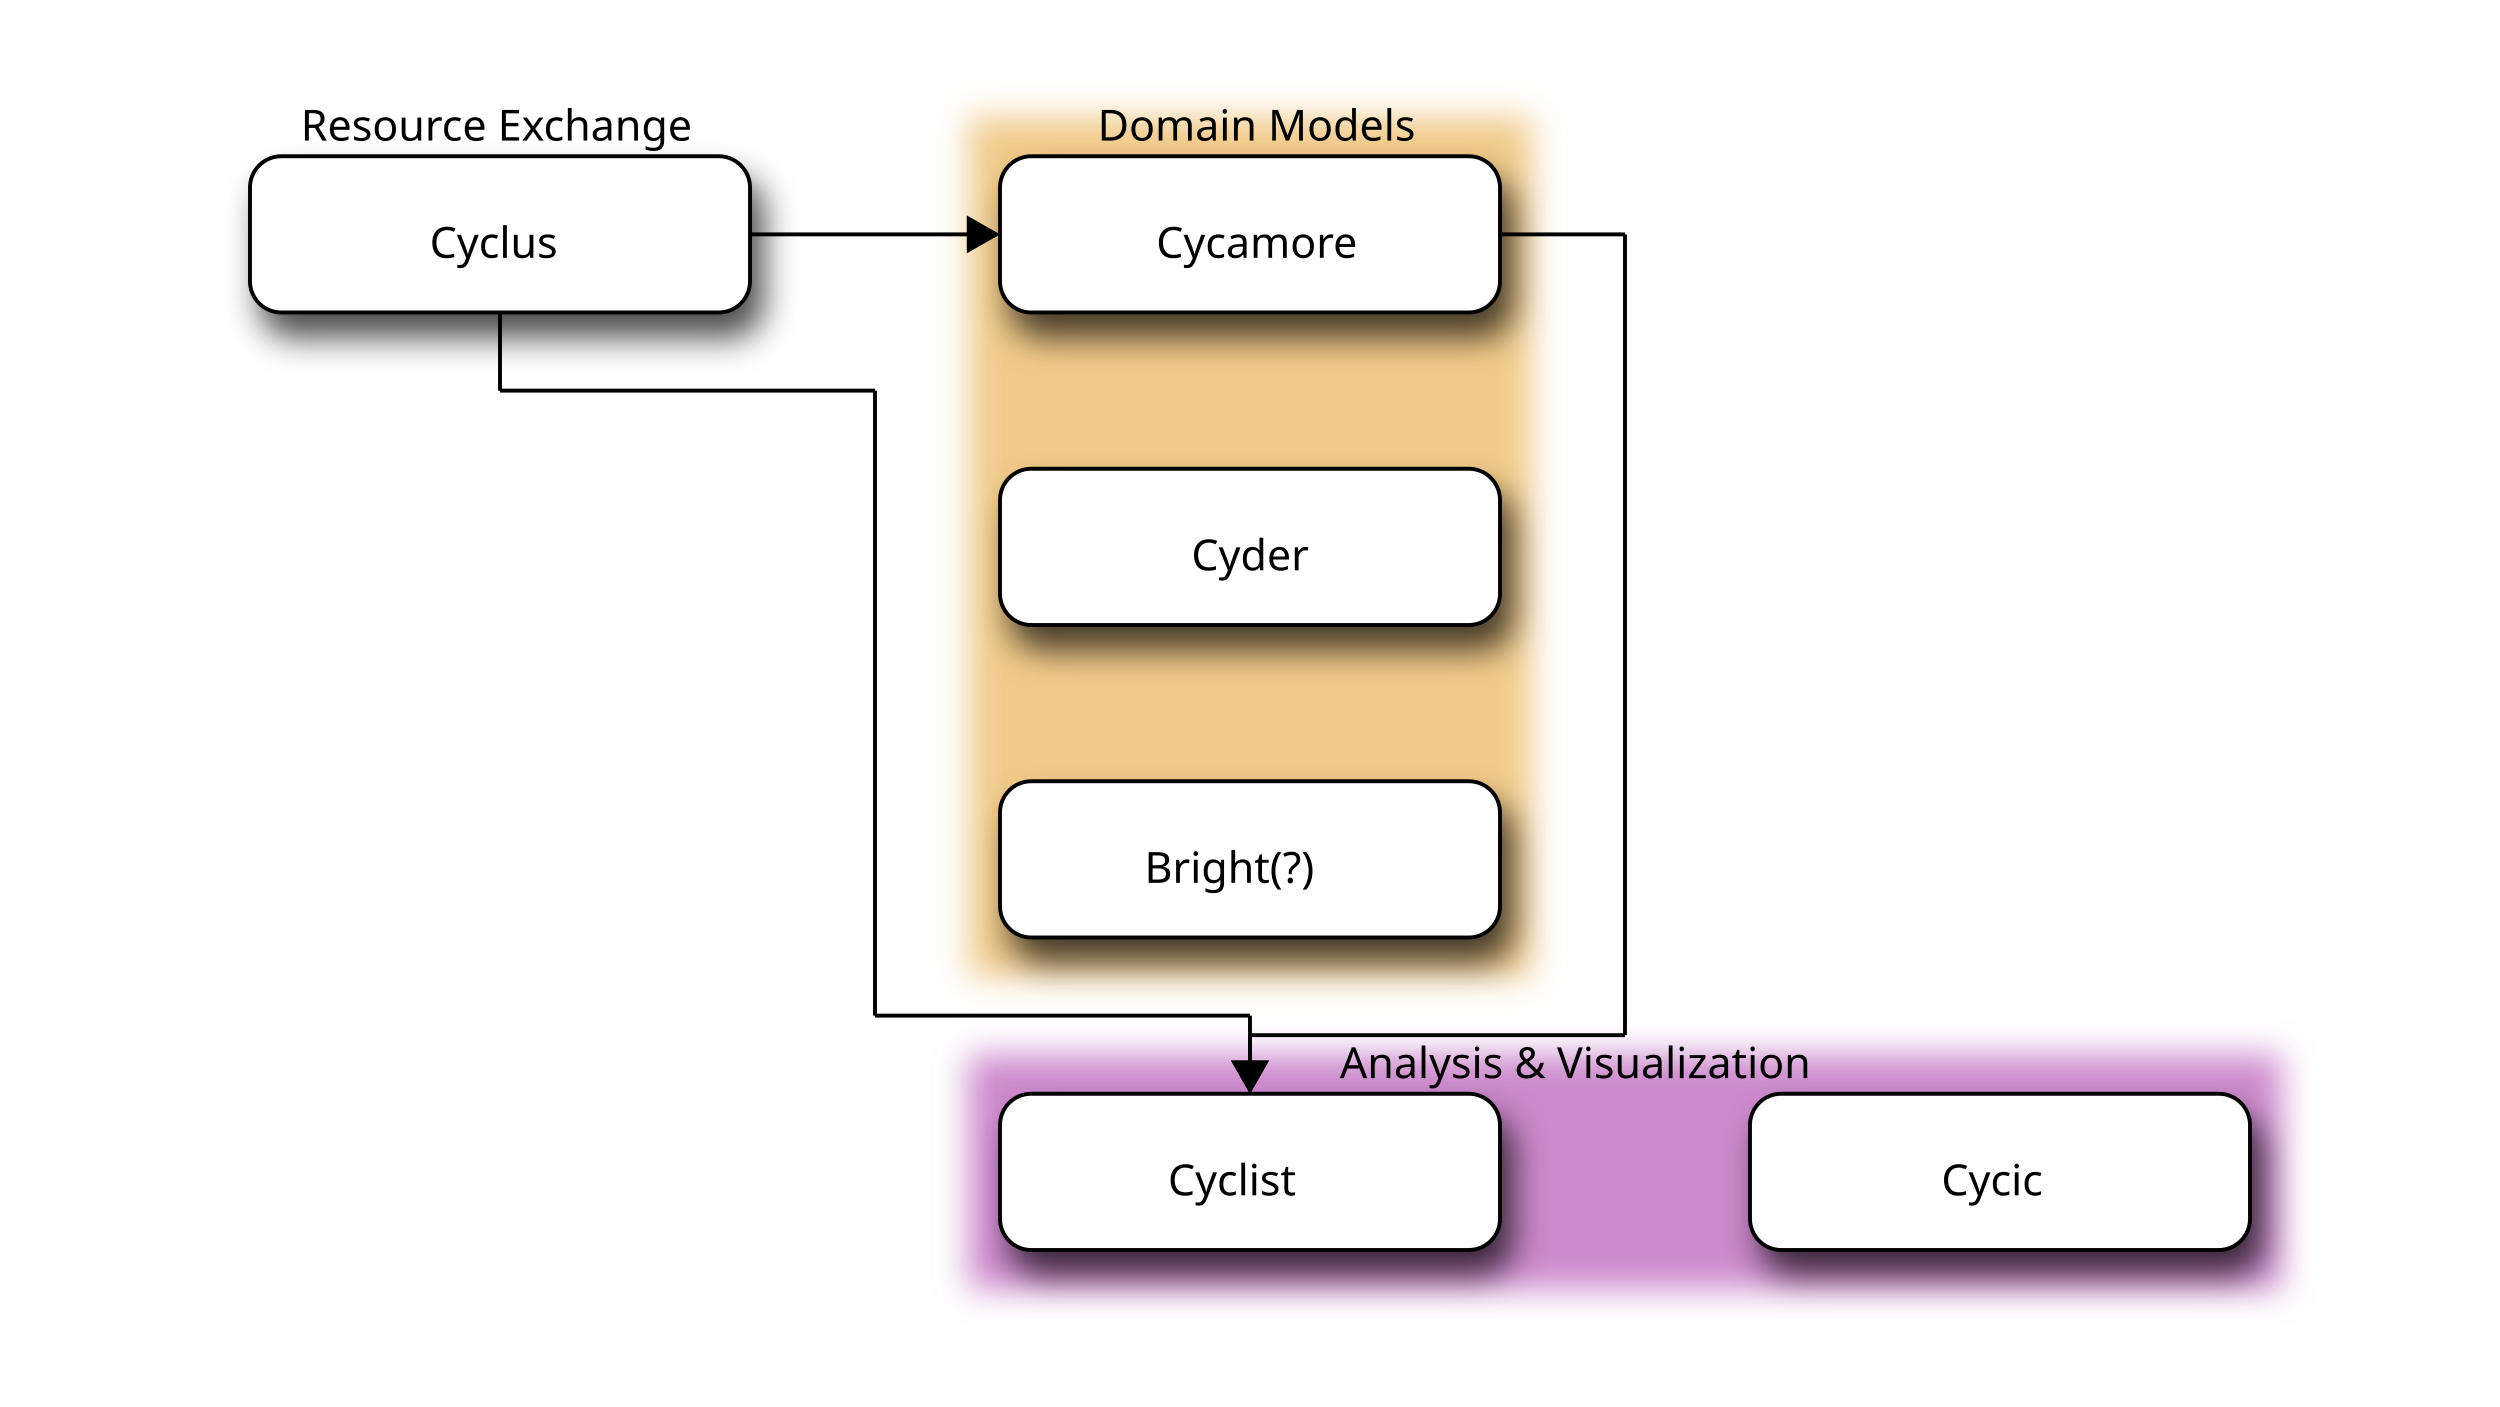
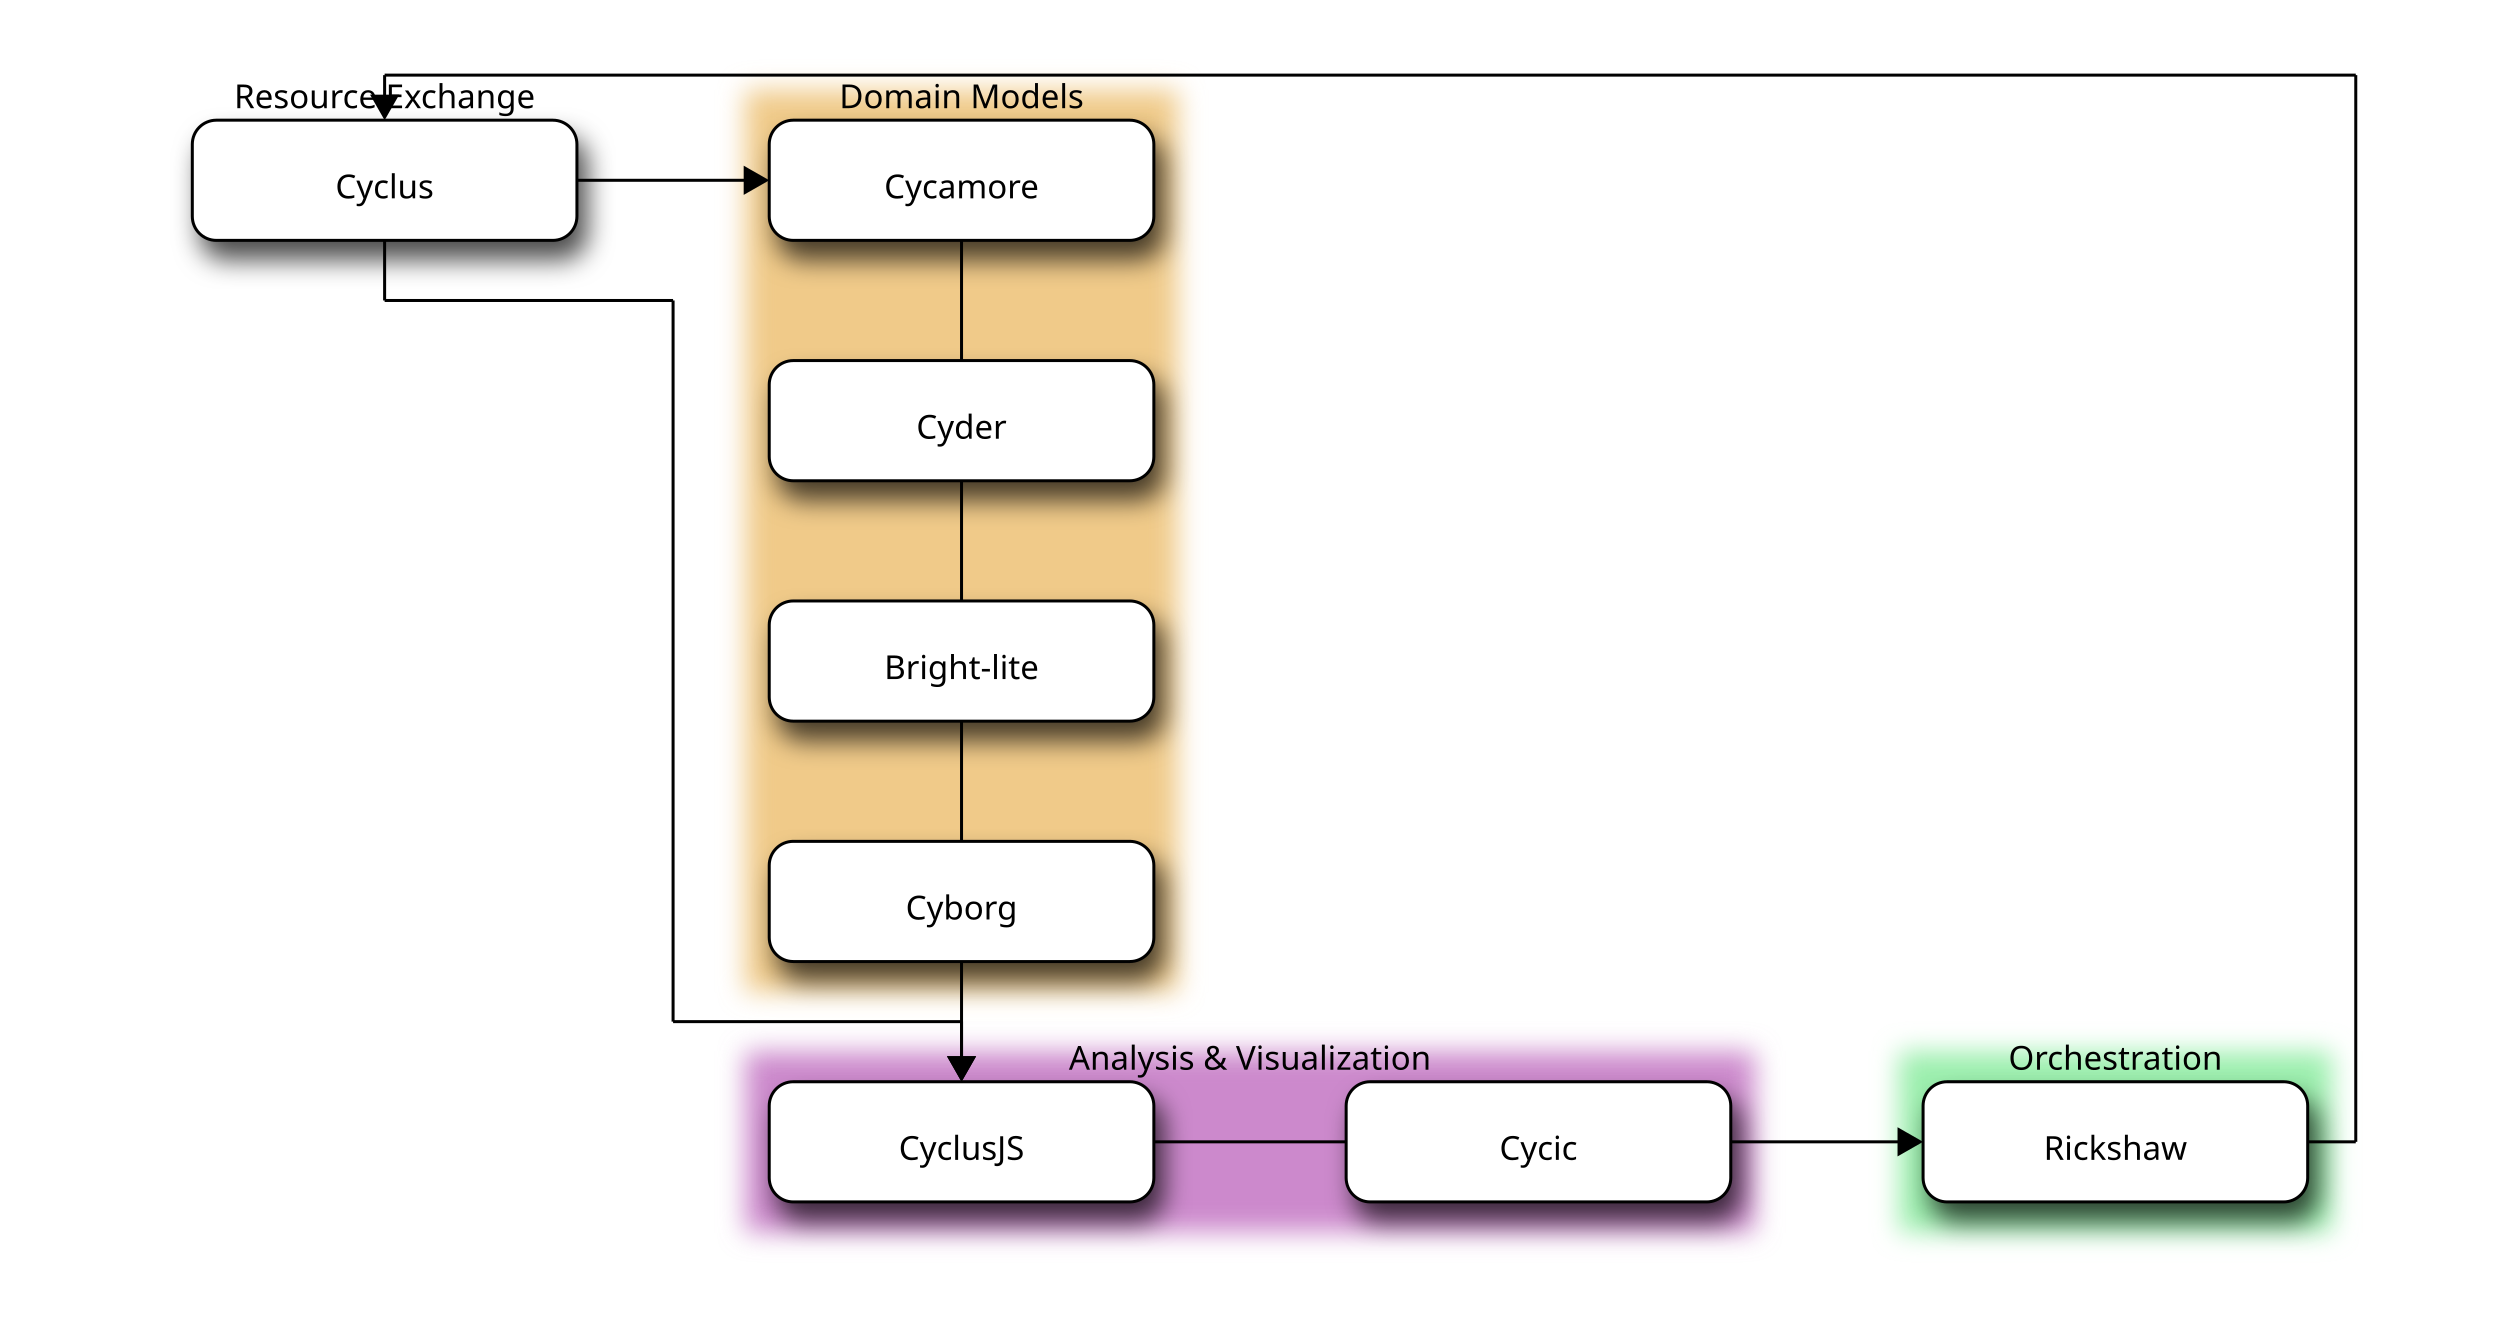
- <svg xmlns="http://www.w3.org/2000/svg" viewBox="0 0 640 360">
+ <svg xmlns="http://www.w3.org/2000/svg" viewBox="0 0 832 440">
  <defs id="defs_block">
    <filter height="1.504" id="filter_blur" width="1.157" x="-0.079" y="-0.252">
      <feGaussianBlur id="feGaussianBlur3780" stdDeviation="4.2" />
    </filter>
  </defs>
  <rect fill="none" height="60" style="filter:url(#filter_blur)" width="144" x="56" y="30" />
-   <rect fill="rgb(240,202,137)" height="220" style="filter:url(#filter_blur)" width="144" x="248" y="30" />
-   <rect fill="rgb(204,137,204)" height="60" style="filter:url(#filter_blur)" width="336" x="248" y="270" />
+   <rect fill="rgb(240,202,137)" height="300" style="filter:url(#filter_blur)" width="144" x="248" y="30" />
+   <rect fill="rgb(204,137,204)" height="60" style="filter:url(#filter_blur)" width="336" x="248" y="350" />
+   <rect fill="rgb(155,239,173)" height="60" style="filter:url(#filter_blur)" width="144" x="632" y="350" />
  <path d="M 75 46 L 187 46 A8,8 0 0 1 195 54 L 195 78 A8,8 0 0 1 187 86 L 75 86 A8,8 0 0 1 67 78 L 67 54 A8,8 0 0 1 75 46" fill="rgb(0,0,0)" stroke="rgb(0,0,0)" style="filter:url(#filter_blur);opacity:0.7;fill-opacity:1" />
  <path d="M 267 46 L 379 46 A8,8 0 0 1 387 54 L 387 78 A8,8 0 0 1 379 86 L 267 86 A8,8 0 0 1 259 78 L 259 54 A8,8 0 0 1 267 46" fill="rgb(0,0,0)" stroke="rgb(0,0,0)" style="filter:url(#filter_blur);opacity:0.7;fill-opacity:1" />
  <path d="M 267 126 L 379 126 A8,8 0 0 1 387 134 L 387 158 A8,8 0 0 1 379 166 L 267 166 A8,8 0 0 1 259 158 L 259 134 A8,8 0 0 1 267 126" fill="rgb(0,0,0)" stroke="rgb(0,0,0)" style="filter:url(#filter_blur);opacity:0.7;fill-opacity:1" />
  <path d="M 267 206 L 379 206 A8,8 0 0 1 387 214 L 387 238 A8,8 0 0 1 379 246 L 267 246 A8,8 0 0 1 259 238 L 259 214 A8,8 0 0 1 267 206" fill="rgb(0,0,0)" stroke="rgb(0,0,0)" style="filter:url(#filter_blur);opacity:0.7;fill-opacity:1" />
  <path d="M 267 286 L 379 286 A8,8 0 0 1 387 294 L 387 318 A8,8 0 0 1 379 326 L 267 326 A8,8 0 0 1 259 318 L 259 294 A8,8 0 0 1 267 286" fill="rgb(0,0,0)" stroke="rgb(0,0,0)" style="filter:url(#filter_blur);opacity:0.7;fill-opacity:1" />
-   <path d="M 459 286 L 571 286 A8,8 0 0 1 579 294 L 579 318 A8,8 0 0 1 571 326 L 459 326 A8,8 0 0 1 451 318 L 451 294 A8,8 0 0 1 459 286" fill="rgb(0,0,0)" stroke="rgb(0,0,0)" style="filter:url(#filter_blur);opacity:0.7;fill-opacity:1" />
+   <path d="M 267 366 L 379 366 A8,8 0 0 1 387 374 L 387 398 A8,8 0 0 1 379 406 L 267 406 A8,8 0 0 1 259 398 L 259 374 A8,8 0 0 1 267 366" fill="rgb(0,0,0)" stroke="rgb(0,0,0)" style="filter:url(#filter_blur);opacity:0.7;fill-opacity:1" />
+   <path d="M 459 366 L 571 366 A8,8 0 0 1 579 374 L 579 398 A8,8 0 0 1 571 406 L 459 406 A8,8 0 0 1 451 398 L 451 374 A8,8 0 0 1 459 366" fill="rgb(0,0,0)" stroke="rgb(0,0,0)" style="filter:url(#filter_blur);opacity:0.7;fill-opacity:1" />
+   <path d="M 651 366 L 763 366 A8,8 0 0 1 771 374 L 771 398 A8,8 0 0 1 763 406 L 651 406 A8,8 0 0 1 643 398 L 643 374 A8,8 0 0 1 651 366" fill="rgb(0,0,0)" stroke="rgb(0,0,0)" style="filter:url(#filter_blur);opacity:0.7;fill-opacity:1" />
  <path d="M 72 40 L 184 40 A8,8 0 0 1 192 48 L 192 72 A8,8 0 0 1 184 80 L 72 80 A8,8 0 0 1 64 72 L 64 48 A8,8 0 0 1 72 40" fill="rgb(255,255,255)" stroke="rgb(0,0,0)" />
-   <text fill="rgb(0,0,0)" font-family="sansserif" font-size="11" font-style="normal" font-weight="normal" x="110" y="66">Cyclus</text>
+   <text fill="rgb(0,0,0)" font-family="sans-serif" font-size="11" font-style="normal" font-weight="normal" text-anchor="middle" textLength="37" x="128" y="66">Cyclus</text>
  <path d="M 264 40 L 376 40 A8,8 0 0 1 384 48 L 384 72 A8,8 0 0 1 376 80 L 264 80 A8,8 0 0 1 256 72 L 256 48 A8,8 0 0 1 264 40" fill="rgb(255,255,255)" stroke="rgb(0,0,0)" />
-   <text fill="rgb(0,0,0)" font-family="sansserif" font-size="11" font-style="normal" font-weight="normal" x="296" y="66">Cycamore</text>
+   <text fill="rgb(0,0,0)" font-family="sans-serif" font-size="11" font-style="normal" font-weight="normal" text-anchor="middle" textLength="49" x="320" y="66">Cycamore</text>
  <path d="M 264 120 L 376 120 A8,8 0 0 1 384 128 L 384 152 A8,8 0 0 1 376 160 L 264 160 A8,8 0 0 1 256 152 L 256 128 A8,8 0 0 1 264 120" fill="rgb(255,255,255)" stroke="rgb(0,0,0)" />
-   <text fill="rgb(0,0,0)" font-family="sansserif" font-size="11" font-style="normal" font-weight="normal" x="305" y="146">Cyder</text>
+   <text fill="rgb(0,0,0)" font-family="sans-serif" font-size="11" font-style="normal" font-weight="normal" text-anchor="middle" textLength="31" x="320" y="146">Cyder</text>
  <path d="M 264 200 L 376 200 A8,8 0 0 1 384 208 L 384 232 A8,8 0 0 1 376 240 L 264 240 A8,8 0 0 1 256 232 L 256 208 A8,8 0 0 1 264 200" fill="rgb(255,255,255)" stroke="rgb(0,0,0)" />
-   <text fill="rgb(0,0,0)" font-family="sansserif" font-size="11" font-style="normal" font-weight="normal" x="293" y="226">Bright(?)</text>
+   <text fill="rgb(0,0,0)" font-family="sans-serif" font-size="11" font-style="normal" font-weight="normal" text-anchor="middle" textLength="67" x="320" y="226">Bright-lite</text>
  <path d="M 264 280 L 376 280 A8,8 0 0 1 384 288 L 384 312 A8,8 0 0 1 376 320 L 264 320 A8,8 0 0 1 256 312 L 256 288 A8,8 0 0 1 264 280" fill="rgb(255,255,255)" stroke="rgb(0,0,0)" />
-   <text fill="rgb(0,0,0)" font-family="sansserif" font-size="11" font-style="normal" font-weight="normal" x="299" y="306">Cyclist</text>
-   <path d="M 456 280 L 568 280 A8,8 0 0 1 576 288 L 576 312 A8,8 0 0 1 568 320 L 456 320 A8,8 0 0 1 448 312 L 448 288 A8,8 0 0 1 456 280" fill="rgb(255,255,255)" stroke="rgb(0,0,0)" />
-   <text fill="rgb(0,0,0)" font-family="sansserif" font-size="11" font-style="normal" font-weight="normal" x="497" y="306">Cycic</text>
+   <text fill="rgb(0,0,0)" font-family="sans-serif" font-size="11" font-style="normal" font-weight="normal" text-anchor="middle" textLength="37" x="320" y="306">Cyborg</text>
+   <path d="M 264 360 L 376 360 A8,8 0 0 1 384 368 L 384 392 A8,8 0 0 1 376 400 L 264 400 A8,8 0 0 1 256 392 L 256 368 A8,8 0 0 1 264 360" fill="rgb(255,255,255)" stroke="rgb(0,0,0)" />
+   <text fill="rgb(0,0,0)" font-family="sans-serif" font-size="11" font-style="normal" font-weight="normal" text-anchor="middle" textLength="49" x="320" y="386">CyclusJS</text>
+   <path d="M 456 360 L 568 360 A8,8 0 0 1 576 368 L 576 392 A8,8 0 0 1 568 400 L 456 400 A8,8 0 0 1 448 392 L 448 368 A8,8 0 0 1 456 360" fill="rgb(255,255,255)" stroke="rgb(0,0,0)" />
+   <text fill="rgb(0,0,0)" font-family="sans-serif" font-size="11" font-style="normal" font-weight="normal" text-anchor="middle" textLength="31" x="512" y="386">Cycic</text>
+   <path d="M 648 360 L 760 360 A8,8 0 0 1 768 368 L 768 392 A8,8 0 0 1 760 400 L 648 400 A8,8 0 0 1 640 392 L 640 368 A8,8 0 0 1 648 360" fill="rgb(255,255,255)" stroke="rgb(0,0,0)" />
+   <text fill="rgb(0,0,0)" font-family="sans-serif" font-size="11" font-style="normal" font-weight="normal" text-anchor="middle" textLength="49" x="704" y="386">Rickshaw</text>
  <path d="M 192 60 L 248 60" fill="none" stroke="rgb(0,0,0)" />
  <polygon fill="rgb(0,0,0)" points="255,60 248,56 248,64 255,60" stroke="rgb(0,0,0)" />
  <path d="M 128 80 L 128 100" fill="none" stroke="rgb(0,0,0)" />
  <path d="M 128 100 L 224 100" fill="none" stroke="rgb(0,0,0)" />
-   <path d="M 224 100 L 224 260" fill="none" stroke="rgb(0,0,0)" />
-   <path d="M 224 260 L 320 260" fill="none" stroke="rgb(0,0,0)" />
-   <path d="M 320 260 L 320 272" fill="none" stroke="rgb(0,0,0)" />
-   <polygon fill="rgb(0,0,0)" points="320,279 316,272 324,272 320,279" stroke="rgb(0,0,0)" />
-   <path d="M 384 60 L 416 60" fill="none" stroke="rgb(0,0,0)" />
-   <path d="M 416 60 L 416 265" fill="none" stroke="rgb(0,0,0)" />
-   <path d="M 320 265 L 416 265" fill="none" stroke="rgb(0,0,0)" />
-   <path d="M 320 265 L 320 272" fill="none" stroke="rgb(0,0,0)" />
-   <polygon fill="rgb(0,0,0)" points="320,279 316,272 324,272 320,279" stroke="rgb(0,0,0)" />
-   <text fill="rgb(0,0,0)" font-family="sansserif" font-size="11" font-style="normal" font-weight="normal" x="77" y="36">Resource Exchange</text>
-   <text fill="rgb(0,0,0)" font-family="sansserif" font-size="11" font-style="normal" font-weight="normal" x="281" y="36">Domain Models</text>
-   <text fill="rgb(0,0,0)" font-family="sansserif" font-size="11" font-style="normal" font-weight="normal" x="343" y="276">Analysis &amp; Visualization</text>
+   <path d="M 224 100 L 224 340" fill="none" stroke="rgb(0,0,0)" />
+   <path d="M 224 340 L 320 340" fill="none" stroke="rgb(0,0,0)" />
+   <path d="M 320 340 L 320 352" fill="none" stroke="rgb(0,0,0)" />
+   <polygon fill="rgb(0,0,0)" points="320,359 316,352 324,352 320,359" stroke="rgb(0,0,0)" />
+   <path d="M 320 80 L 320 120" fill="none" stroke="rgb(0,0,0)" />
+   <path d="M 320 160 L 320 200" fill="none" stroke="rgb(0,0,0)" />
+   <path d="M 320 240 L 320 280" fill="none" stroke="rgb(0,0,0)" />
+   <path d="M 320 320 L 320 352" fill="none" stroke="rgb(0,0,0)" />
+   <polygon fill="rgb(0,0,0)" points="320,359 316,352 324,352 320,359" stroke="rgb(0,0,0)" />
+   <path d="M 384 380 L 448 380" fill="none" stroke="rgb(0,0,0)" />
+   <path d="M 576 380 L 632 380" fill="none" stroke="rgb(0,0,0)" />
+   <polygon fill="rgb(0,0,0)" points="639,380 632,376 632,384 639,380" stroke="rgb(0,0,0)" />
+   <path d="M 768 380 L 784 380" fill="none" stroke="rgb(0,0,0)" />
+   <path d="M 784 380 L 784 25" fill="none" stroke="rgb(0,0,0)" />
+   <path d="M 128 25 L 784 25" fill="none" stroke="rgb(0,0,0)" />
+   <path d="M 128 25 L 128 32" fill="none" stroke="rgb(0,0,0)" />
+   <polygon fill="rgb(0,0,0)" points="128,39 124,32 132,32 128,39" stroke="rgb(0,0,0)" />
+   <text fill="rgb(0,0,0)" font-family="sans-serif" font-size="11" font-style="normal" font-weight="normal" text-anchor="middle" textLength="103" x="128" y="36">Resource Exchange</text>
+   <text fill="rgb(0,0,0)" font-family="sans-serif" font-size="11" font-style="normal" font-weight="normal" text-anchor="middle" textLength="79" x="320" y="36">Domain Models</text>
+   <text fill="rgb(0,0,0)" font-family="sans-serif" font-size="11" font-style="normal" font-weight="normal" text-anchor="middle" textLength="146" x="416" y="356">Analysis &amp; Visualization</text>
+   <text fill="rgb(0,0,0)" font-family="sans-serif" font-size="11" font-style="normal" font-weight="normal" text-anchor="middle" textLength="79" x="704" y="356">Orchestration</text>
</svg>
